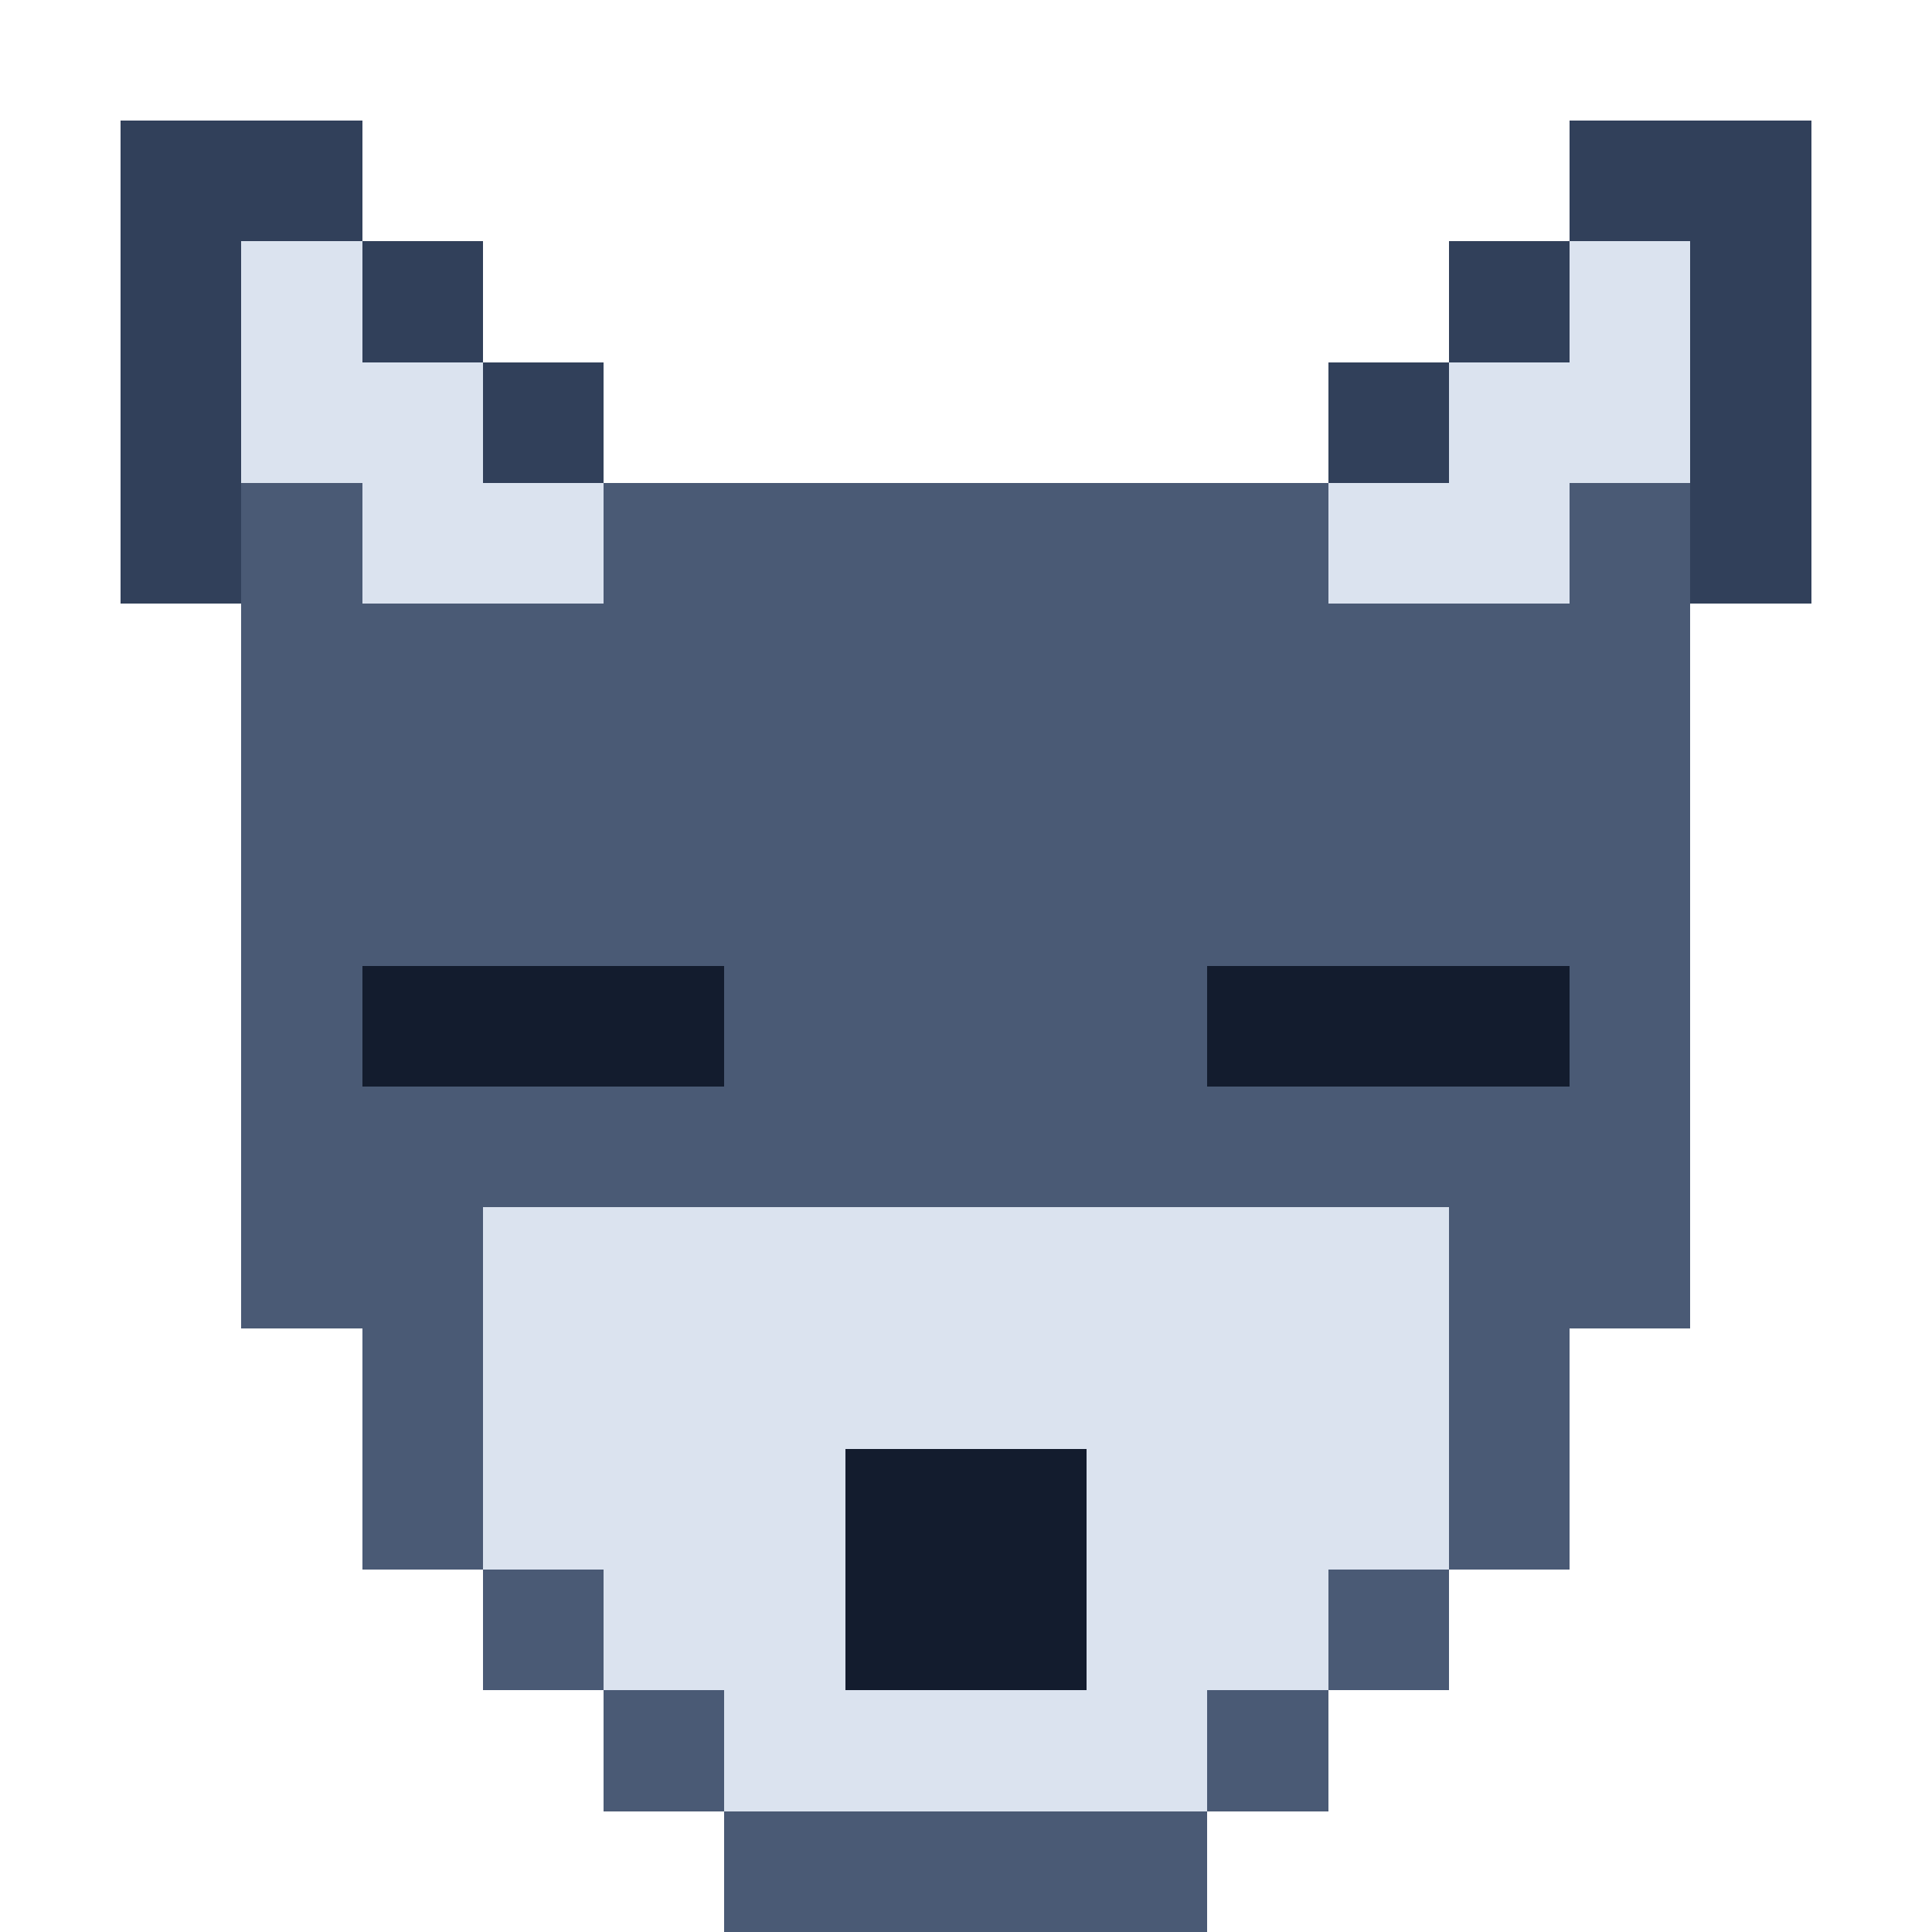
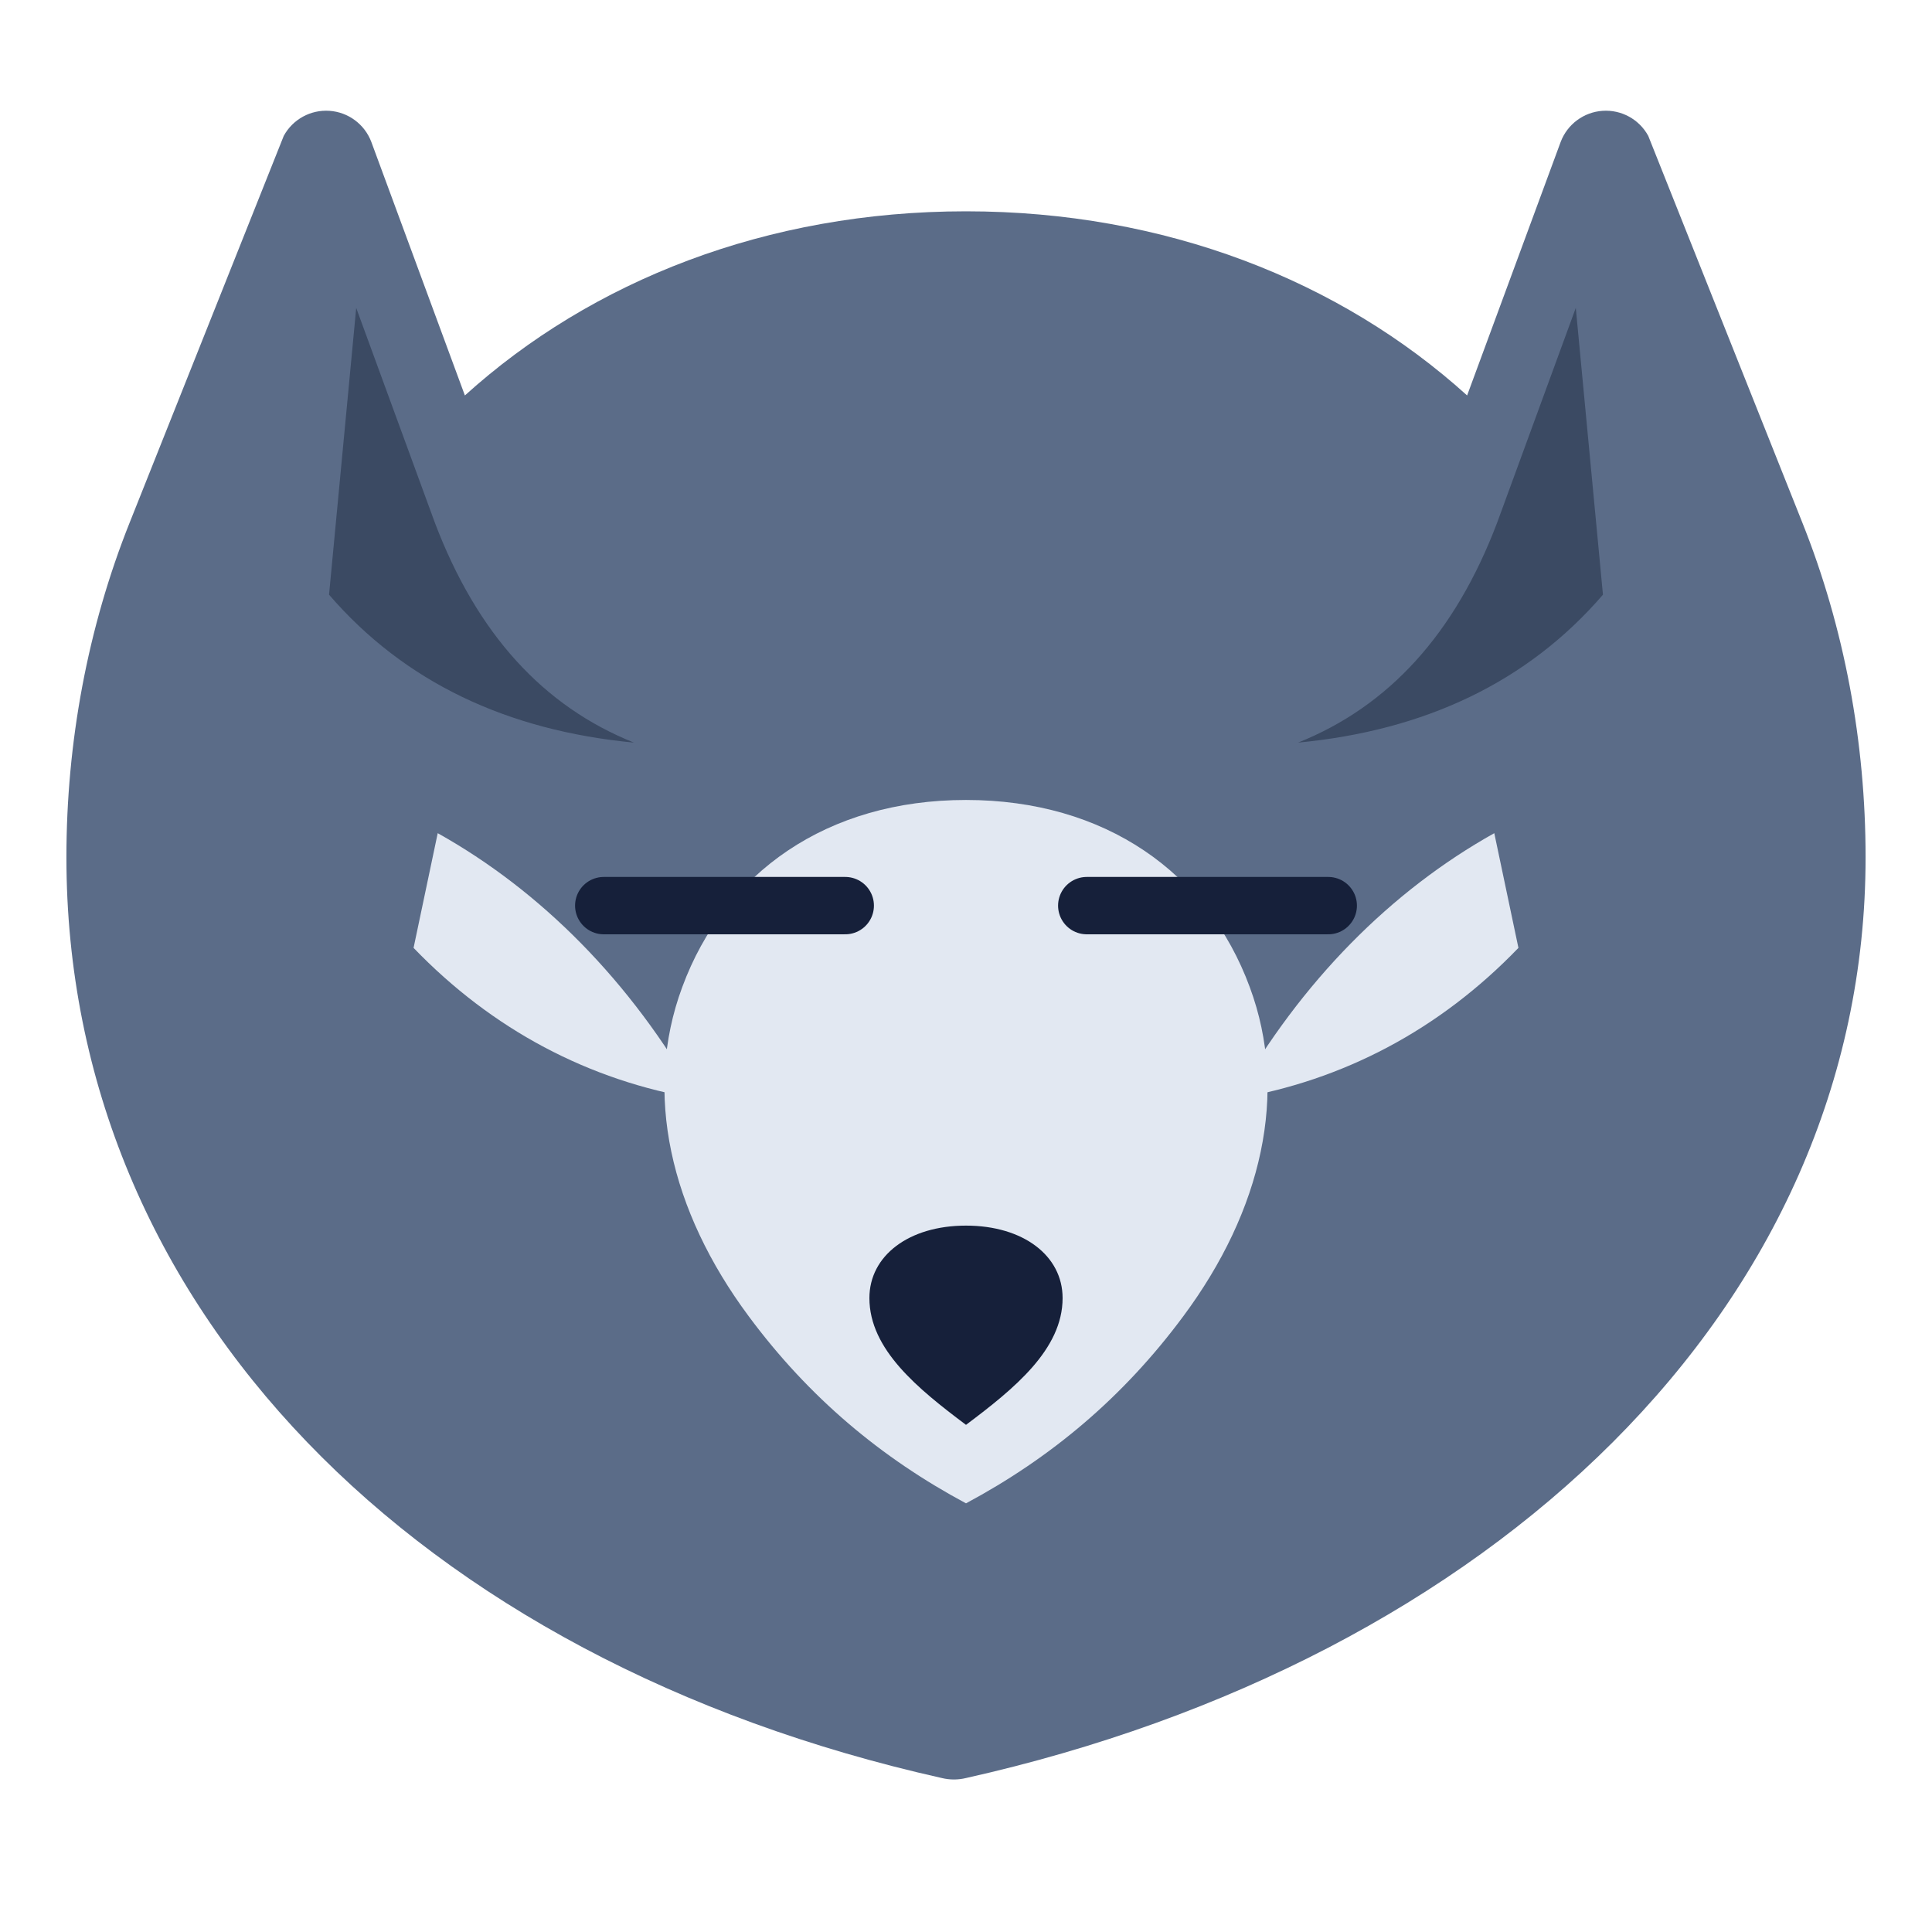
- <svg xmlns="http://www.w3.org/2000/svg" viewBox="0 0 16 16" shape-rendering="crispEdges" role="img" aria-label="Renard Foox">
-   <path fill="#31405a" d="M1 1h1v1h-1zM2 1h1v1h-1zM13 1h1v1h-1zM14 1h1v1h-1zM1 2h1v1h-1zM3 2h1v1h-1zM12 2h1v1h-1zM14 2h1v1h-1zM1 3h1v1h-1zM4 3h1v1h-1zM11 3h1v1h-1zM14 3h1v1h-1zM1 4h1v1h-1zM14 4h1v1h-1z" />
-   <path fill="#dbe3ef" d="M2 2h1v1h-1zM13 2h1v1h-1zM2 3h1v1h-1zM3 3h1v1h-1zM12 3h1v1h-1zM13 3h1v1h-1zM3 4h1v1h-1zM4 4h1v1h-1zM11 4h1v1h-1zM12 4h1v1h-1zM4 10h1v1h-1zM5 10h1v1h-1zM6 10h1v1h-1zM7 10h1v1h-1zM8 10h1v1h-1zM9 10h1v1h-1zM10 10h1v1h-1zM11 10h1v1h-1zM4 11h1v1h-1zM5 11h1v1h-1zM6 11h1v1h-1zM7 11h1v1h-1zM8 11h1v1h-1zM9 11h1v1h-1zM10 11h1v1h-1zM11 11h1v1h-1zM4 12h1v1h-1zM5 12h1v1h-1zM6 12h1v1h-1zM9 12h1v1h-1zM10 12h1v1h-1zM11 12h1v1h-1zM5 13h1v1h-1zM6 13h1v1h-1zM9 13h1v1h-1zM10 13h1v1h-1zM6 14h1v1h-1zM7 14h1v1h-1zM8 14h1v1h-1zM9 14h1v1h-1z" />
-   <path fill="#4a5a75" d="M2 4h1v1h-1zM5 4h1v1h-1zM6 4h1v1h-1zM7 4h1v1h-1zM8 4h1v1h-1zM9 4h1v1h-1zM10 4h1v1h-1zM13 4h1v1h-1zM2 5h1v1h-1zM3 5h1v1h-1zM4 5h1v1h-1zM5 5h1v1h-1zM6 5h1v1h-1zM7 5h1v1h-1zM8 5h1v1h-1zM9 5h1v1h-1zM10 5h1v1h-1zM11 5h1v1h-1zM12 5h1v1h-1zM13 5h1v1h-1zM2 6h1v1h-1zM3 6h1v1h-1zM4 6h1v1h-1zM5 6h1v1h-1zM6 6h1v1h-1zM7 6h1v1h-1zM8 6h1v1h-1zM9 6h1v1h-1zM10 6h1v1h-1zM11 6h1v1h-1zM12 6h1v1h-1zM13 6h1v1h-1zM2 7h1v1h-1zM3 7h1v1h-1zM4 7h1v1h-1zM5 7h1v1h-1zM6 7h1v1h-1zM7 7h1v1h-1zM8 7h1v1h-1zM9 7h1v1h-1zM10 7h1v1h-1zM11 7h1v1h-1zM12 7h1v1h-1zM13 7h1v1h-1zM2 8h1v1h-1zM6 8h1v1h-1zM7 8h1v1h-1zM8 8h1v1h-1zM9 8h1v1h-1zM13 8h1v1h-1zM2 9h1v1h-1zM3 9h1v1h-1zM4 9h1v1h-1zM5 9h1v1h-1zM6 9h1v1h-1zM7 9h1v1h-1zM8 9h1v1h-1zM9 9h1v1h-1zM10 9h1v1h-1zM11 9h1v1h-1zM12 9h1v1h-1zM13 9h1v1h-1zM2 10h1v1h-1zM3 10h1v1h-1zM12 10h1v1h-1zM13 10h1v1h-1zM3 11h1v1h-1zM12 11h1v1h-1zM3 12h1v1h-1zM12 12h1v1h-1zM4 13h1v1h-1zM11 13h1v1h-1zM5 14h1v1h-1zM10 14h1v1h-1zM6 15h1v1h-1zM7 15h1v1h-1zM8 15h1v1h-1zM9 15h1v1h-1z" />
-   <path fill="#131c2e" d="M3 8h1v1h-1zM4 8h1v1h-1zM5 8h1v1h-1zM10 8h1v1h-1zM11 8h1v1h-1zM12 8h1v1h-1zM7 12h1v1h-1zM8 12h1v1h-1zM7 13h1v1h-1zM8 13h1v1h-1z" />
+ <svg xmlns="http://www.w3.org/2000/svg" viewBox="0 0 64 64" role="img" aria-label="Renard Foox">
+   <path d="M32 7c6.6 0 12.4 2.3 16.6 6.1l3.1-8.4a1.6 1.6 0 0 1 2.9-.2l5.1 12.8c1.4 3.5 2.1 7.3 2.1 11.1 0 14.9-12.4 26.6-29.8 30.5a1.7 1.7 0 0 1-.8 0C13.8 55 2.2 43.3 2.2 28.4c0-3.8.7-7.6 2.1-11.1L9.4 4.5a1.6 1.6 0 0 1 2.9.2l3.1 8.4C19.6 9.3 25.4 7 32 7z" fill="#5b6c88" />
+   <path d="M11.8 10.2l2.6 7.1c1.4 3.7 3.6 6.1 6.6 7.3-4.2-.4-7.6-2-10.1-4.9z" fill="#3b4a63" />
+   <path d="M52.2 10.2l-2.6 7.1c-1.4 3.7-3.6 6.1-6.6 7.3 4.2-.4 7.6-2 10.1-4.9z" fill="#3b4a63" />
+   <path d="M14.5 27.6c3.4 1.9 6.4 4.9 8.6 8.8-3.6-.6-6.8-2.3-9.4-5z" fill="#e2e8f2" />
+   <path d="M49.5 27.6c-3.4 1.9-6.4 4.9-8.6 8.8 3.6-.6 6.8-2.3 9.4-5z" fill="#e2e8f2" />
+   <path d="M32 26.5c4.6 0 8 2.4 9.4 6.2 1.3 3.5.4 7.4-2.2 10.9-2 2.7-4.4 4.7-7.2 6.2-2.8-1.5-5.2-3.5-7.2-6.2-2.6-3.5-3.5-7.4-2.2-10.9 1.4-3.8 4.8-6.2 9.4-6.2z" fill="#e2e8f2" />
+   <path d="M20.0 30.0 h8" fill="none" stroke="#16203a" stroke-width="1.9" stroke-linecap="round" />
+   <path d="M36.0 30.0 h8" fill="none" stroke="#16203a" stroke-width="1.9" stroke-linecap="round" />
+   <path d="M32 40.6c1.9 0 3.2 1 3.2 2.4 0 1.7-1.6 3-3.2 4.2-1.6-1.2-3.2-2.5-3.2-4.2 0-1.4 1.3-2.4 3.2-2.4z" fill="#16203a" />
</svg>
